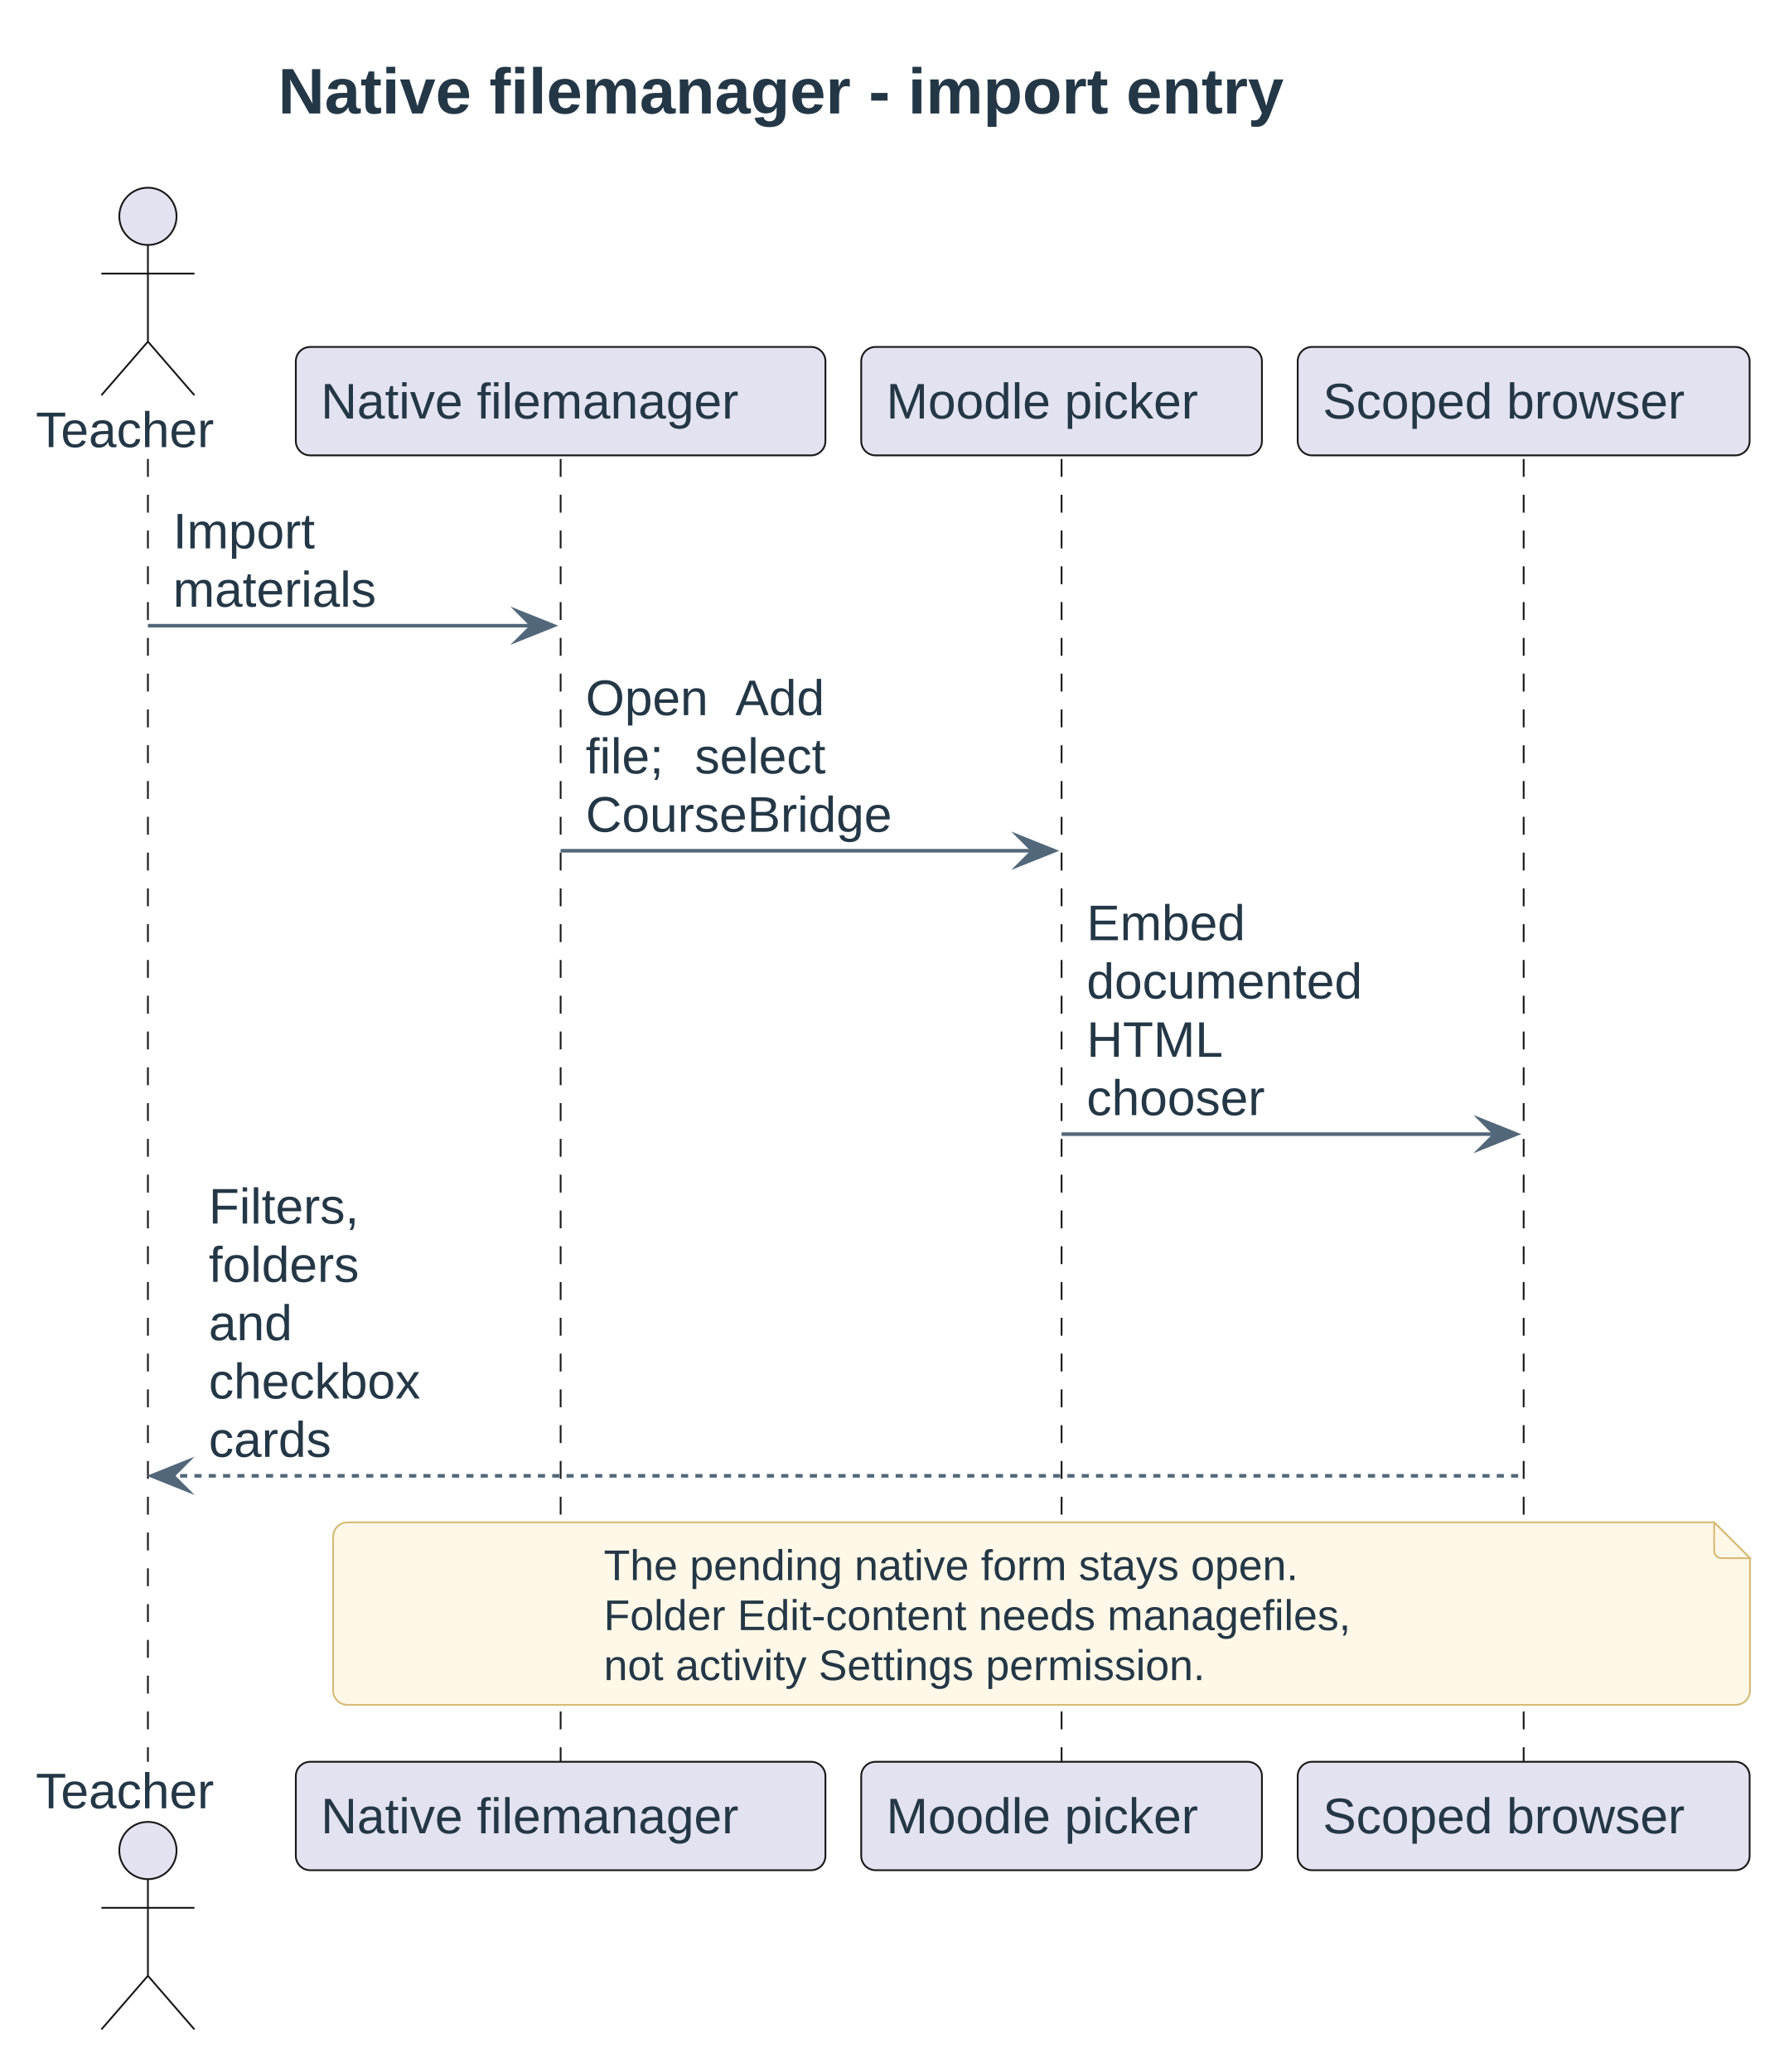
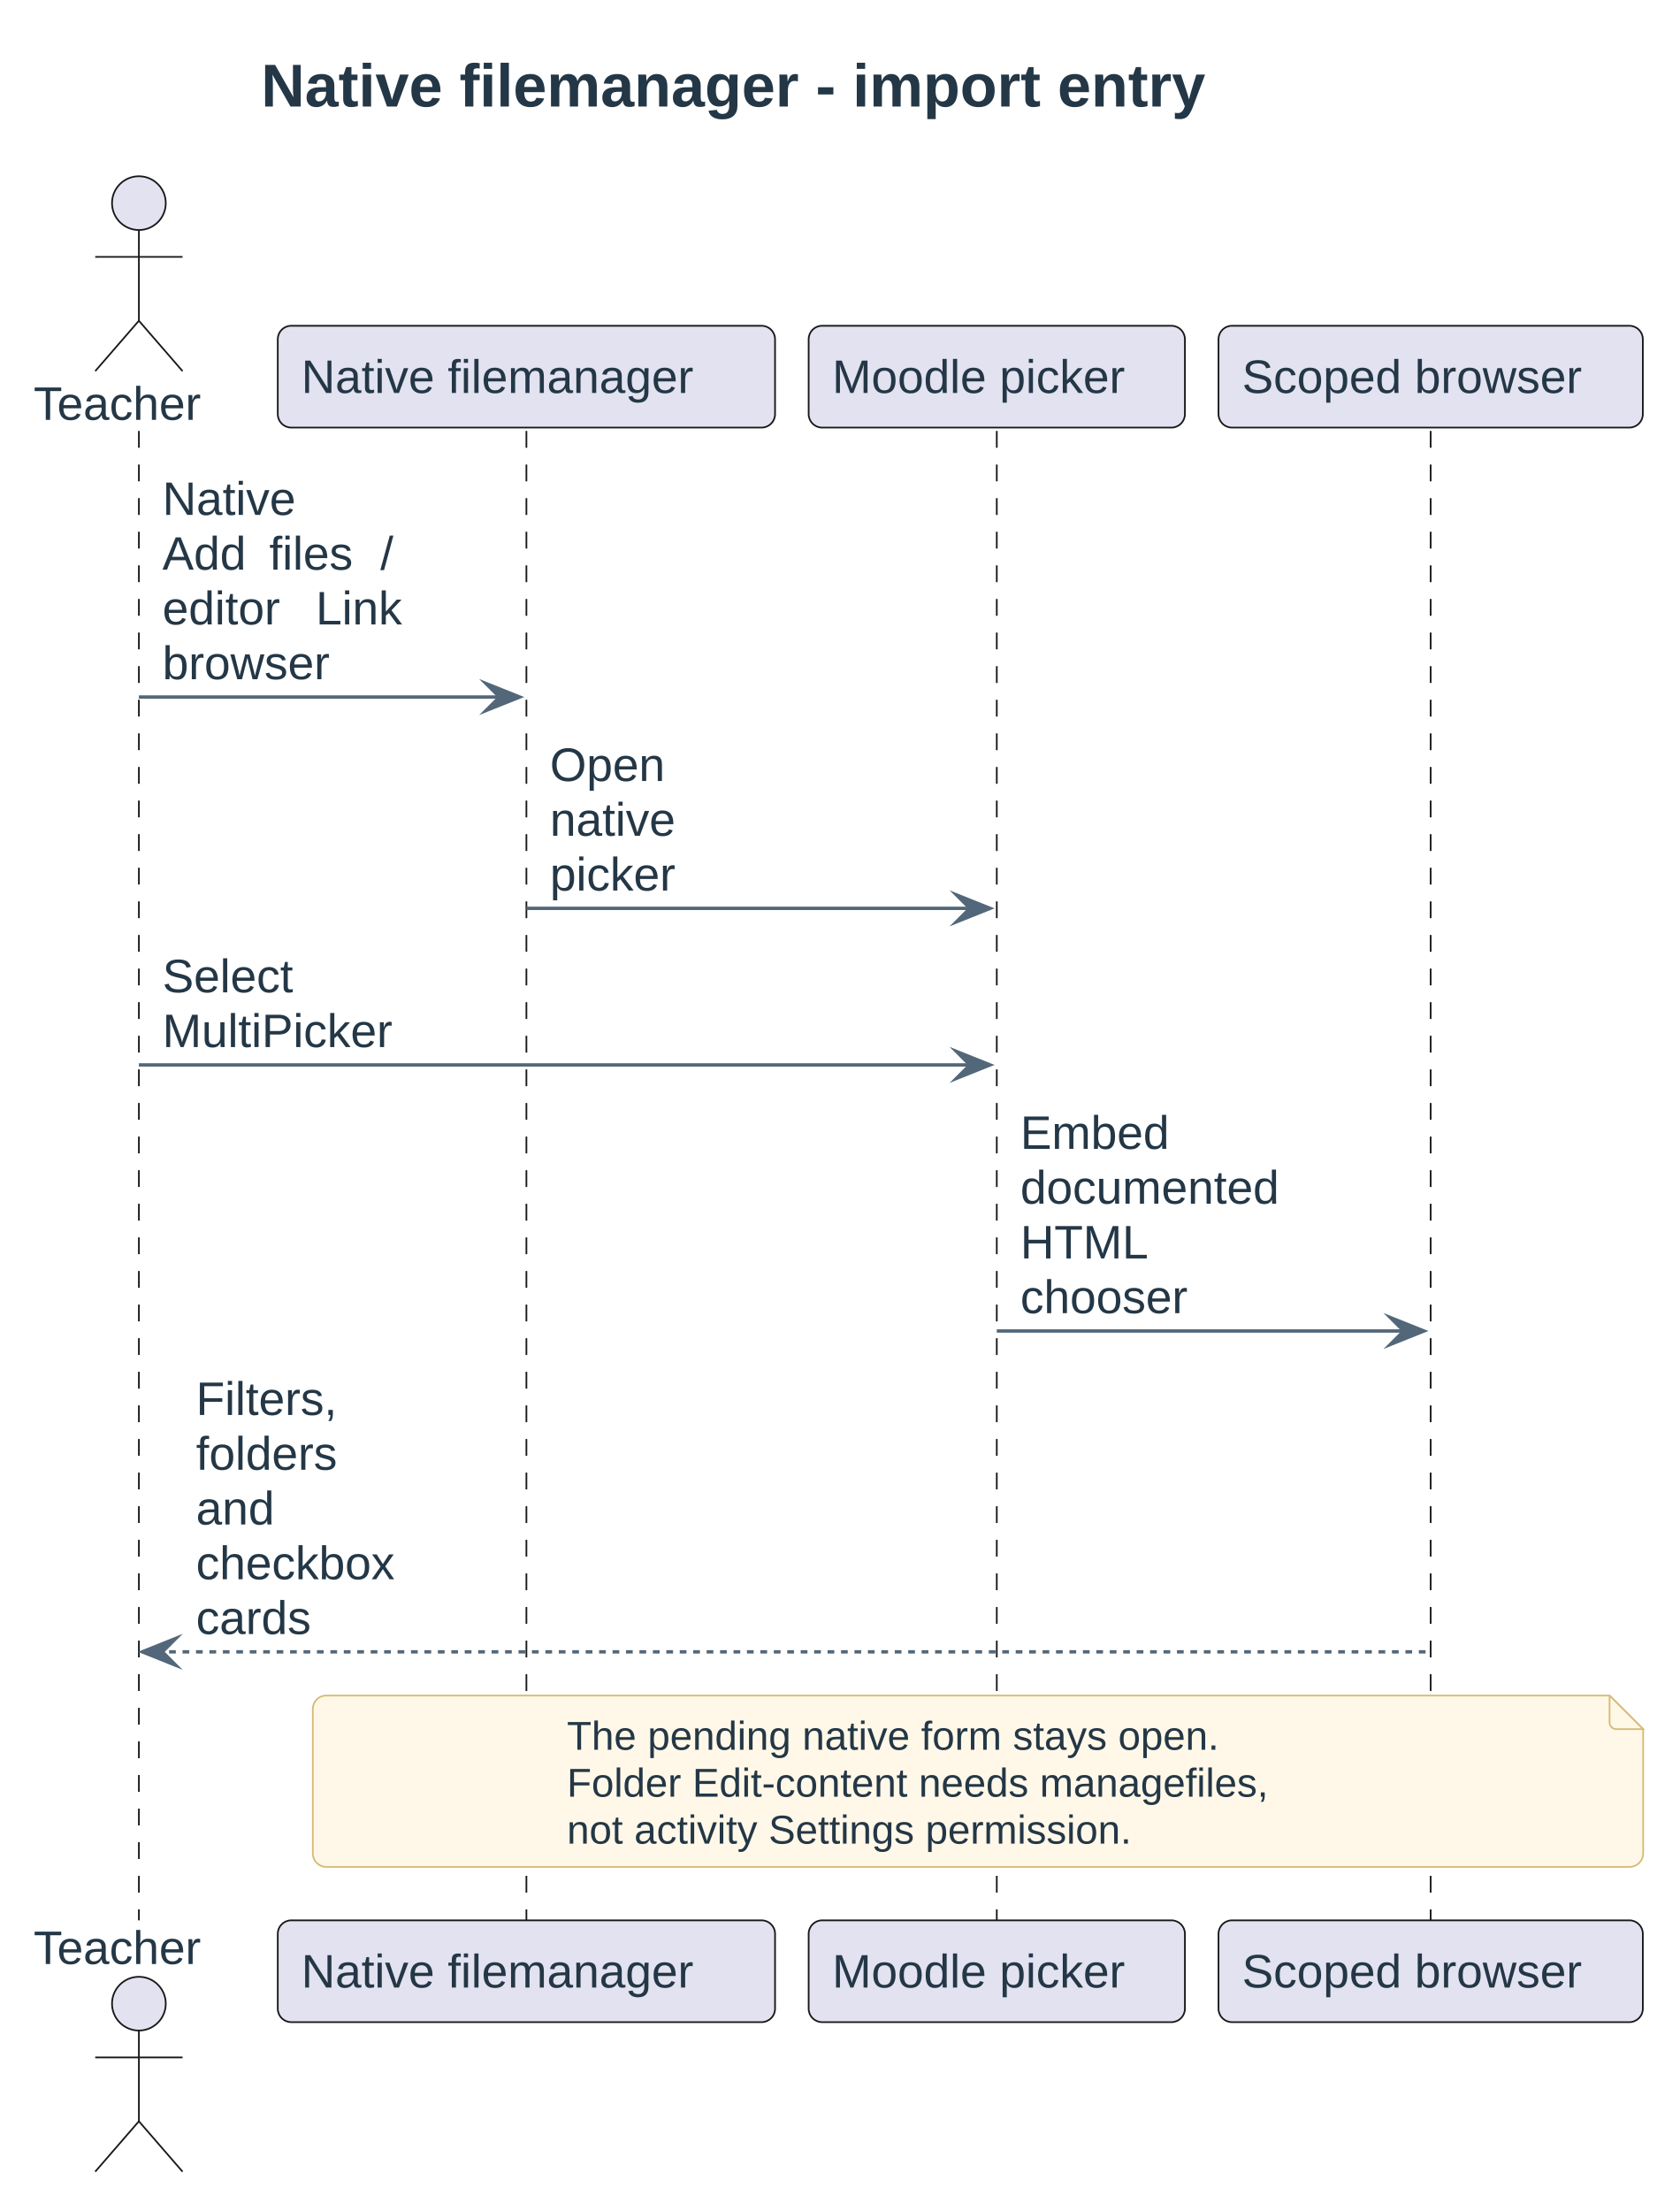
- <svg xmlns="http://www.w3.org/2000/svg" version="1.1" data-diagram-type="SEQUENCE" style="width:500px;height:579px;background:#FFFFFF;" width="500px" height="579px" viewBox="0 0 500 579" zoomAndPan="magnify" preserveAspectRatio="none" contentStyleType="text/css">
+ <svg xmlns="http://www.w3.org/2000/svg" version="1.1" data-diagram-type="SEQUENCE" style="width:500px;height:658px;background:#FFFFFF;" width="500px" height="658px" viewBox="0 0 500 658" zoomAndPan="magnify" preserveAspectRatio="none" contentStyleType="text/css">
  <defs />
  <g font-family="sans-serif" lengthAdjust="spacing">
    <g class="title" data-source-line="2">
      <text x="77.723" y="31.708" fill="#243746" font-size="18" textLength="342.571" font-weight="700" font-family="Arial">Native filemanager - import entry</text>
    </g>
    <g>
-       <rect x="37.842" y="128.25" width="8" height="364.063" fill="#000" fill-opacity="0" />
-       <line x1="41.342" y1="128.25" x2="41.342" y2="492.313" style="stroke:#181818;stroke-width:0.5;stroke-dasharray:5,5;" />
+       <rect x="37.842" y="128.25" width="8" height="443.25" fill="#000" fill-opacity="0" />
+       <line x1="41.342" y1="128.25" x2="41.342" y2="571.5" style="stroke:#181818;stroke-width:0.5;stroke-dasharray:5,5;" />
    </g>
    <g>
-       <rect x="153.196" y="128.25" width="8" height="364.063" fill="#000" fill-opacity="0" />
-       <line x1="156.696" y1="128.25" x2="156.696" y2="492.313" style="stroke:#181818;stroke-width:0.5;stroke-dasharray:5,5;" />
+       <rect x="153.196" y="128.25" width="8" height="443.25" fill="#000" fill-opacity="0" />
+       <line x1="156.696" y1="128.25" x2="156.696" y2="571.5" style="stroke:#181818;stroke-width:0.5;stroke-dasharray:5,5;" />
    </g>
    <g>
-       <rect x="293.209" y="128.25" width="8" height="364.063" fill="#000" fill-opacity="0" />
-       <line x1="296.709" y1="128.25" x2="296.709" y2="492.313" style="stroke:#181818;stroke-width:0.5;stroke-dasharray:5,5;" />
+       <rect x="293.209" y="128.25" width="8" height="443.25" fill="#000" fill-opacity="0" />
+       <line x1="296.709" y1="128.25" x2="296.709" y2="571.5" style="stroke:#181818;stroke-width:0.5;stroke-dasharray:5,5;" />
    </g>
    <g>
-       <rect x="422.363" y="128.25" width="8" height="364.063" fill="#000" fill-opacity="0" />
-       <line x1="425.863" y1="128.25" x2="425.863" y2="492.313" style="stroke:#181818;stroke-width:0.5;stroke-dasharray:5,5;" />
+       <rect x="422.363" y="128.25" width="8" height="443.25" fill="#000" fill-opacity="0" />
+       <line x1="425.863" y1="128.25" x2="425.863" y2="571.5" style="stroke:#181818;stroke-width:0.5;stroke-dasharray:5,5;" />
    </g>
    <text x="10" y="124.948" fill="#243746" font-size="14" textLength="56.684" font-family="Arial">Teacher</text>
    <ellipse cx="41.342" cy="60.453" rx="8" ry="8" fill="#E2E2F0" style="stroke:#181818;stroke-width:0.5;" />
    <path d="M41.342,68.453 L41.342,95.453 M28.342,76.453 L54.342,76.453 M41.342,95.453 L28.342,110.453 M41.342,95.453 L54.342,110.453" style="stroke:#181818;stroke-width:0.5;" fill="none" />
    <rect x="82.684" y="96.953" width="148.025" height="30.297" fill="#E2E2F0" style="stroke:#181818;stroke-width:0.5;" rx="4" ry="4" />
    <text x="89.684" y="116.948" fill="#243746" font-size="14" textLength="134.025" font-family="Arial">Native filemanager</text>
    <rect x="240.709" y="96.953" width="112" height="30.297" fill="#E2E2F0" style="stroke:#181818;stroke-width:0.5;" rx="4" ry="4" />
    <text x="247.709" y="116.948" fill="#243746" font-size="14" textLength="98" font-family="Arial">Moodle picker</text>
    <rect x="362.709" y="96.953" width="126.308" height="30.297" fill="#E2E2F0" style="stroke:#181818;stroke-width:0.5;" rx="4" ry="4" />
    <text x="369.709" y="116.948" fill="#243746" font-size="14" textLength="112.308" font-family="Arial">Scoped browser</text>
-     <text x="10" y="505.308" fill="#243746" font-size="14" textLength="56.684" font-family="Arial">Teacher</text>
-     <ellipse cx="41.342" cy="517.109" rx="8" ry="8" fill="#E2E2F0" style="stroke:#181818;stroke-width:0.5;" />
-     <path d="M41.342,525.109 L41.342,552.109 M28.342,533.109 L54.342,533.109 M41.342,552.109 L28.342,567.109 M41.342,552.109 L54.342,567.109" style="stroke:#181818;stroke-width:0.5;" fill="none" />
-     <rect x="82.684" y="492.313" width="148.025" height="30.297" fill="#E2E2F0" style="stroke:#181818;stroke-width:0.5;" rx="4" ry="4" />
-     <text x="89.684" y="512.308" fill="#243746" font-size="14" textLength="134.025" font-family="Arial">Native filemanager</text>
-     <rect x="240.709" y="492.313" width="112" height="30.297" fill="#E2E2F0" style="stroke:#181818;stroke-width:0.5;" rx="4" ry="4" />
-     <text x="247.709" y="512.308" fill="#243746" font-size="14" textLength="98" font-family="Arial">Moodle picker</text>
-     <rect x="362.709" y="492.313" width="126.308" height="30.297" fill="#E2E2F0" style="stroke:#181818;stroke-width:0.5;" rx="4" ry="4" />
-     <text x="369.709" y="512.308" fill="#243746" font-size="14" textLength="112.308" font-family="Arial">Scoped browser</text>
-     <polygon points="144.696,170.844,154.696,174.844,144.696,178.844,148.696,174.844" fill="#526779" style="stroke:#526779;stroke-width:1;stroke-linejoin:miter;stroke-miterlimit:10;" />
-     <line x1="41.342" y1="174.844" x2="150.696" y2="174.844" style="stroke:#526779;stroke-width:1;" />
-     <text x="48.342" y="153.245" fill="#243746" font-size="14" textLength="46.464" font-family="Arial">Import</text>
-     <text x="48.342" y="169.542" fill="#243746" font-size="14" textLength="65.728" font-family="Arial">materials</text>
-     <polygon points="284.709,233.734,294.709,237.734,284.709,241.734,288.709,237.734" fill="#526779" style="stroke:#526779;stroke-width:1;stroke-linejoin:miter;stroke-miterlimit:10;" />
-     <line x1="156.696" y1="237.734" x2="290.709" y2="237.734" style="stroke:#526779;stroke-width:1;" />
-     <text x="163.696" y="199.839" fill="#243746" font-size="14" textLength="37.393" font-family="Arial">Open</text>
-     <text x="201.089" y="199.839" fill="#243746" font-size="14" font-family="Arial"> </text>
-     <text x="205.539" y="199.839" fill="#243746" font-size="14" textLength="27.351" font-family="Arial">Add</text>
-     <text x="163.696" y="216.136" fill="#243746" font-size="14" textLength="26.038" font-family="Arial">file;</text>
-     <text x="189.734" y="216.136" fill="#243746" font-size="14" font-family="Arial"> </text>
-     <text x="194.185" y="216.136" fill="#243746" font-size="14" textLength="41.597" font-family="Arial">select</text>
-     <text x="163.696" y="232.433" fill="#243746" font-size="14" textLength="94.514" font-family="Arial">CourseBridge</text>
-     <polygon points="413.863,312.922,423.863,316.922,413.863,320.922,417.863,316.922" fill="#526779" style="stroke:#526779;stroke-width:1;stroke-linejoin:miter;stroke-miterlimit:10;" />
-     <line x1="296.709" y1="316.922" x2="419.863" y2="316.922" style="stroke:#526779;stroke-width:1;" />
-     <text x="303.709" y="262.729" fill="#243746" font-size="14" textLength="48.87" font-family="Arial">Embed</text>
-     <text x="303.709" y="279.026" fill="#243746" font-size="14" textLength="88.136" font-family="Arial">documented</text>
-     <text x="303.709" y="295.323" fill="#243746" font-size="14" textLength="38.958" font-family="Arial">HTML</text>
-     <text x="303.709" y="311.62" fill="#243746" font-size="14" textLength="55.364" font-family="Arial">chooser</text>
-     <polygon points="52.342,408.406,42.342,412.406,52.342,416.406,48.342,412.406" fill="#526779" style="stroke:#526779;stroke-width:1;stroke-linejoin:miter;stroke-miterlimit:10;" />
-     <line x1="46.342" y1="412.406" x2="424.863" y2="412.406" style="stroke:#526779;stroke-width:1;stroke-dasharray:2,2;" />
-     <text x="58.342" y="341.917" fill="#243746" font-size="14" textLength="47.435" font-family="Arial">Filters,</text>
-     <text x="58.342" y="358.214" fill="#243746" font-size="14" textLength="47.934" font-family="Arial">folders</text>
-     <text x="58.342" y="374.511" fill="#243746" font-size="14" textLength="26.339" font-family="Arial">and</text>
-     <text x="58.342" y="390.808" fill="#243746" font-size="14" textLength="66.726" font-family="Arial">checkbox</text>
-     <text x="58.342" y="407.104" fill="#243746" font-size="14" textLength="38.213" font-family="Arial">cards</text>
-     <path d="M93.113,429.406 L93.113,472.406 A4,4 0 0 0 97.113,476.406 L485.113,476.406 A4,4 0 0 0 489.113,472.406 L489.113,435.406 L479.113,425.406 L97.113,425.406 A4,4 0 0 0 93.113,429.406" style="stroke:#D6BB75;stroke-width:0.5;" fill="#FFF8E8" />
-     <path d="M479.113,425.406 L479.113,433.406 A2,2 0 0 0 481.113,435.406 L489.113,435.406 L479.113,425.406" style="stroke:#D6BB75;stroke-width:0.5;" fill="#FFF8E8" />
-     <text x="168.754" y="441.545" fill="#243746" font-size="12" textLength="221.268" font-family="Arial">The pending native form stays open.</text>
-     <text x="168.754" y="455.514" fill="#243746" font-size="12" textLength="236.051" font-family="Arial">Folder Edit-content needs managefiles,</text>
-     <text x="168.754" y="469.482" fill="#243746" font-size="12" textLength="194.104" font-family="Arial">not activity Settings permission.</text>
+     <text x="10" y="584.495" fill="#243746" font-size="14" textLength="56.684" font-family="Arial">Teacher</text>
+     <ellipse cx="41.342" cy="596.297" rx="8" ry="8" fill="#E2E2F0" style="stroke:#181818;stroke-width:0.5;" />
+     <path d="M41.342,604.297 L41.342,631.297 M28.342,612.297 L54.342,612.297 M41.342,631.297 L28.342,646.297 M41.342,631.297 L54.342,646.297" style="stroke:#181818;stroke-width:0.5;" fill="none" />
+     <rect x="82.684" y="571.5" width="148.025" height="30.297" fill="#E2E2F0" style="stroke:#181818;stroke-width:0.5;" rx="4" ry="4" />
+     <text x="89.684" y="591.495" fill="#243746" font-size="14" textLength="134.025" font-family="Arial">Native filemanager</text>
+     <rect x="240.709" y="571.5" width="112" height="30.297" fill="#E2E2F0" style="stroke:#181818;stroke-width:0.5;" rx="4" ry="4" />
+     <text x="247.709" y="591.495" fill="#243746" font-size="14" textLength="98" font-family="Arial">Moodle picker</text>
+     <rect x="362.709" y="571.5" width="126.308" height="30.297" fill="#E2E2F0" style="stroke:#181818;stroke-width:0.5;" rx="4" ry="4" />
+     <text x="369.709" y="591.495" fill="#243746" font-size="14" textLength="112.308" font-family="Arial">Scoped browser</text>
+     <polygon points="144.696,203.438,154.696,207.438,144.696,211.438,148.696,207.438" fill="#526779" style="stroke:#526779;stroke-width:1;stroke-linejoin:miter;stroke-miterlimit:10;" />
+     <line x1="41.342" y1="207.438" x2="150.696" y2="207.438" style="stroke:#526779;stroke-width:1;" />
+     <text x="48.342" y="153.245" fill="#243746" font-size="14" textLength="45.329" font-family="Arial">Native</text>
+     <text x="48.342" y="169.542" fill="#243746" font-size="14" textLength="27.351" font-family="Arial">Add</text>
+     <text x="75.692" y="169.542" fill="#243746" font-size="14" font-family="Arial"> </text>
+     <text x="80.143" y="169.542" fill="#243746" font-size="14" textLength="28.615" font-family="Arial">files</text>
+     <text x="108.758" y="169.542" fill="#243746" font-size="14" font-family="Arial"> </text>
+     <text x="113.208" y="169.542" fill="#243746" font-size="14" font-family="Arial">/</text>
+     <text x="48.342" y="185.839" fill="#243746" font-size="14" textLength="41.2" font-family="Arial">editor</text>
+     <text x="89.542" y="185.839" fill="#243746" font-size="14" font-family="Arial"> </text>
+     <text x="93.992" y="185.839" fill="#243746" font-size="14" textLength="28.67" font-family="Arial">Link</text>
+     <text x="48.342" y="202.136" fill="#243746" font-size="14" textLength="56.321" font-family="Arial">browser</text>
+     <polygon points="284.709,266.328,294.709,270.328,284.709,274.328,288.709,270.328" fill="#526779" style="stroke:#526779;stroke-width:1;stroke-linejoin:miter;stroke-miterlimit:10;" />
+     <line x1="156.696" y1="270.328" x2="290.709" y2="270.328" style="stroke:#526779;stroke-width:1;" />
+     <text x="163.696" y="232.433" fill="#243746" font-size="14" textLength="37.393" font-family="Arial">Open</text>
+     <text x="163.696" y="248.729" fill="#243746" font-size="14" textLength="43.729" font-family="Arial">native</text>
+     <text x="163.696" y="265.026" fill="#243746" font-size="14" textLength="42.95" font-family="Arial">picker</text>
+     <polygon points="284.709,312.922,294.709,316.922,284.709,320.922,288.709,316.922" fill="#526779" style="stroke:#526779;stroke-width:1;stroke-linejoin:miter;stroke-miterlimit:10;" />
+     <line x1="41.342" y1="316.922" x2="290.709" y2="316.922" style="stroke:#526779;stroke-width:1;" />
+     <text x="48.342" y="295.323" fill="#243746" font-size="14" textLength="43.189" font-family="Arial">Select</text>
+     <text x="48.342" y="311.62" fill="#243746" font-size="14" textLength="76.727" font-family="Arial">MultiPicker</text>
+     <polygon points="413.863,392.109,423.863,396.109,413.863,400.109,417.863,396.109" fill="#526779" style="stroke:#526779;stroke-width:1;stroke-linejoin:miter;stroke-miterlimit:10;" />
+     <line x1="296.709" y1="396.109" x2="419.863" y2="396.109" style="stroke:#526779;stroke-width:1;" />
+     <text x="303.709" y="341.917" fill="#243746" font-size="14" textLength="48.87" font-family="Arial">Embed</text>
+     <text x="303.709" y="358.214" fill="#243746" font-size="14" textLength="88.136" font-family="Arial">documented</text>
+     <text x="303.709" y="374.511" fill="#243746" font-size="14" textLength="38.958" font-family="Arial">HTML</text>
+     <text x="303.709" y="390.808" fill="#243746" font-size="14" textLength="55.364" font-family="Arial">chooser</text>
+     <polygon points="52.342,487.594,42.342,491.594,52.342,495.594,48.342,491.594" fill="#526779" style="stroke:#526779;stroke-width:1;stroke-linejoin:miter;stroke-miterlimit:10;" />
+     <line x1="46.342" y1="491.594" x2="424.863" y2="491.594" style="stroke:#526779;stroke-width:1;stroke-dasharray:2,2;" />
+     <text x="58.342" y="421.104" fill="#243746" font-size="14" textLength="47.435" font-family="Arial">Filters,</text>
+     <text x="58.342" y="437.401" fill="#243746" font-size="14" textLength="47.934" font-family="Arial">folders</text>
+     <text x="58.342" y="453.698" fill="#243746" font-size="14" textLength="26.339" font-family="Arial">and</text>
+     <text x="58.342" y="469.995" fill="#243746" font-size="14" textLength="66.726" font-family="Arial">checkbox</text>
+     <text x="58.342" y="486.292" fill="#243746" font-size="14" textLength="38.213" font-family="Arial">cards</text>
+     <path d="M93.113,508.594 L93.113,551.594 A4,4 0 0 0 97.113,555.594 L485.113,555.594 A4,4 0 0 0 489.113,551.594 L489.113,514.594 L479.113,504.594 L97.113,504.594 A4,4 0 0 0 93.113,508.594" style="stroke:#D6BB75;stroke-width:0.5;" fill="#FFF8E8" />
+     <path d="M479.113,504.594 L479.113,512.594 A2,2 0 0 0 481.113,514.594 L489.113,514.594 L479.113,504.594" style="stroke:#D6BB75;stroke-width:0.5;" fill="#FFF8E8" />
+     <text x="168.754" y="520.732" fill="#243746" font-size="12" textLength="221.268" font-family="Arial">The pending native form stays open.</text>
+     <text x="168.754" y="534.701" fill="#243746" font-size="12" textLength="236.051" font-family="Arial">Folder Edit-content needs managefiles,</text>
+     <text x="168.754" y="548.67" fill="#243746" font-size="12" textLength="194.104" font-family="Arial">not activity Settings permission.</text>
  </g>
</svg>
